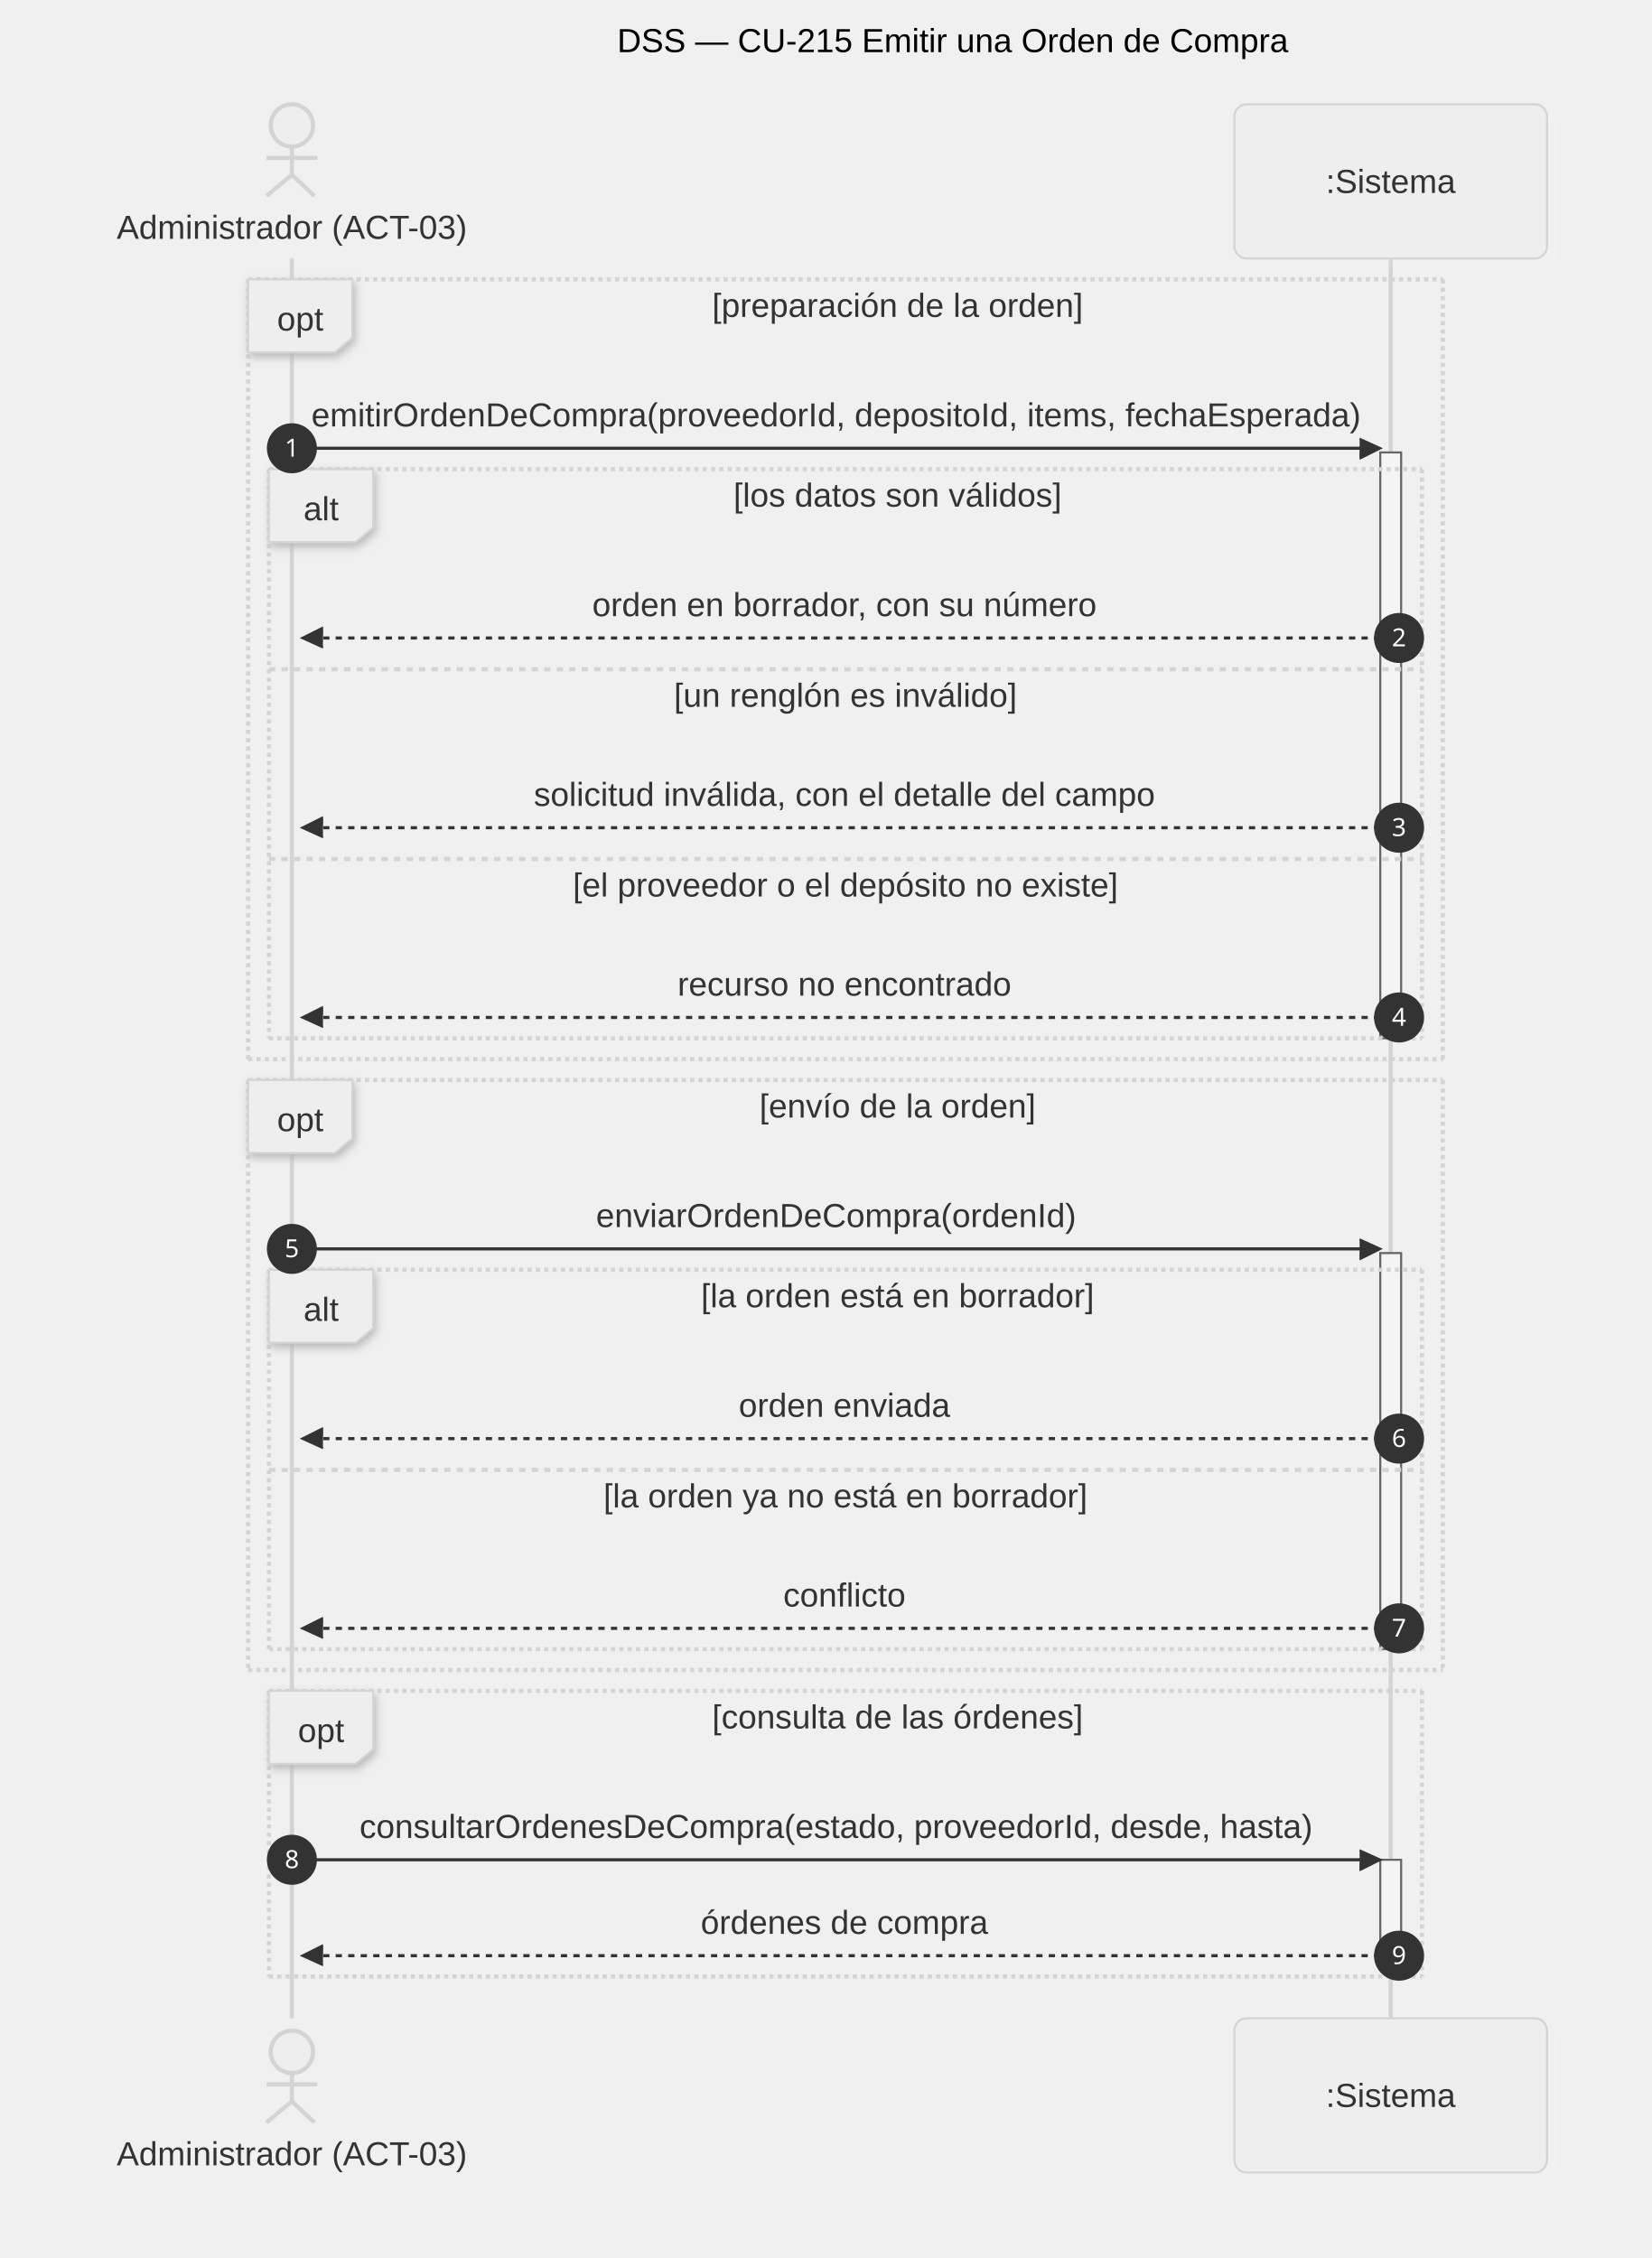
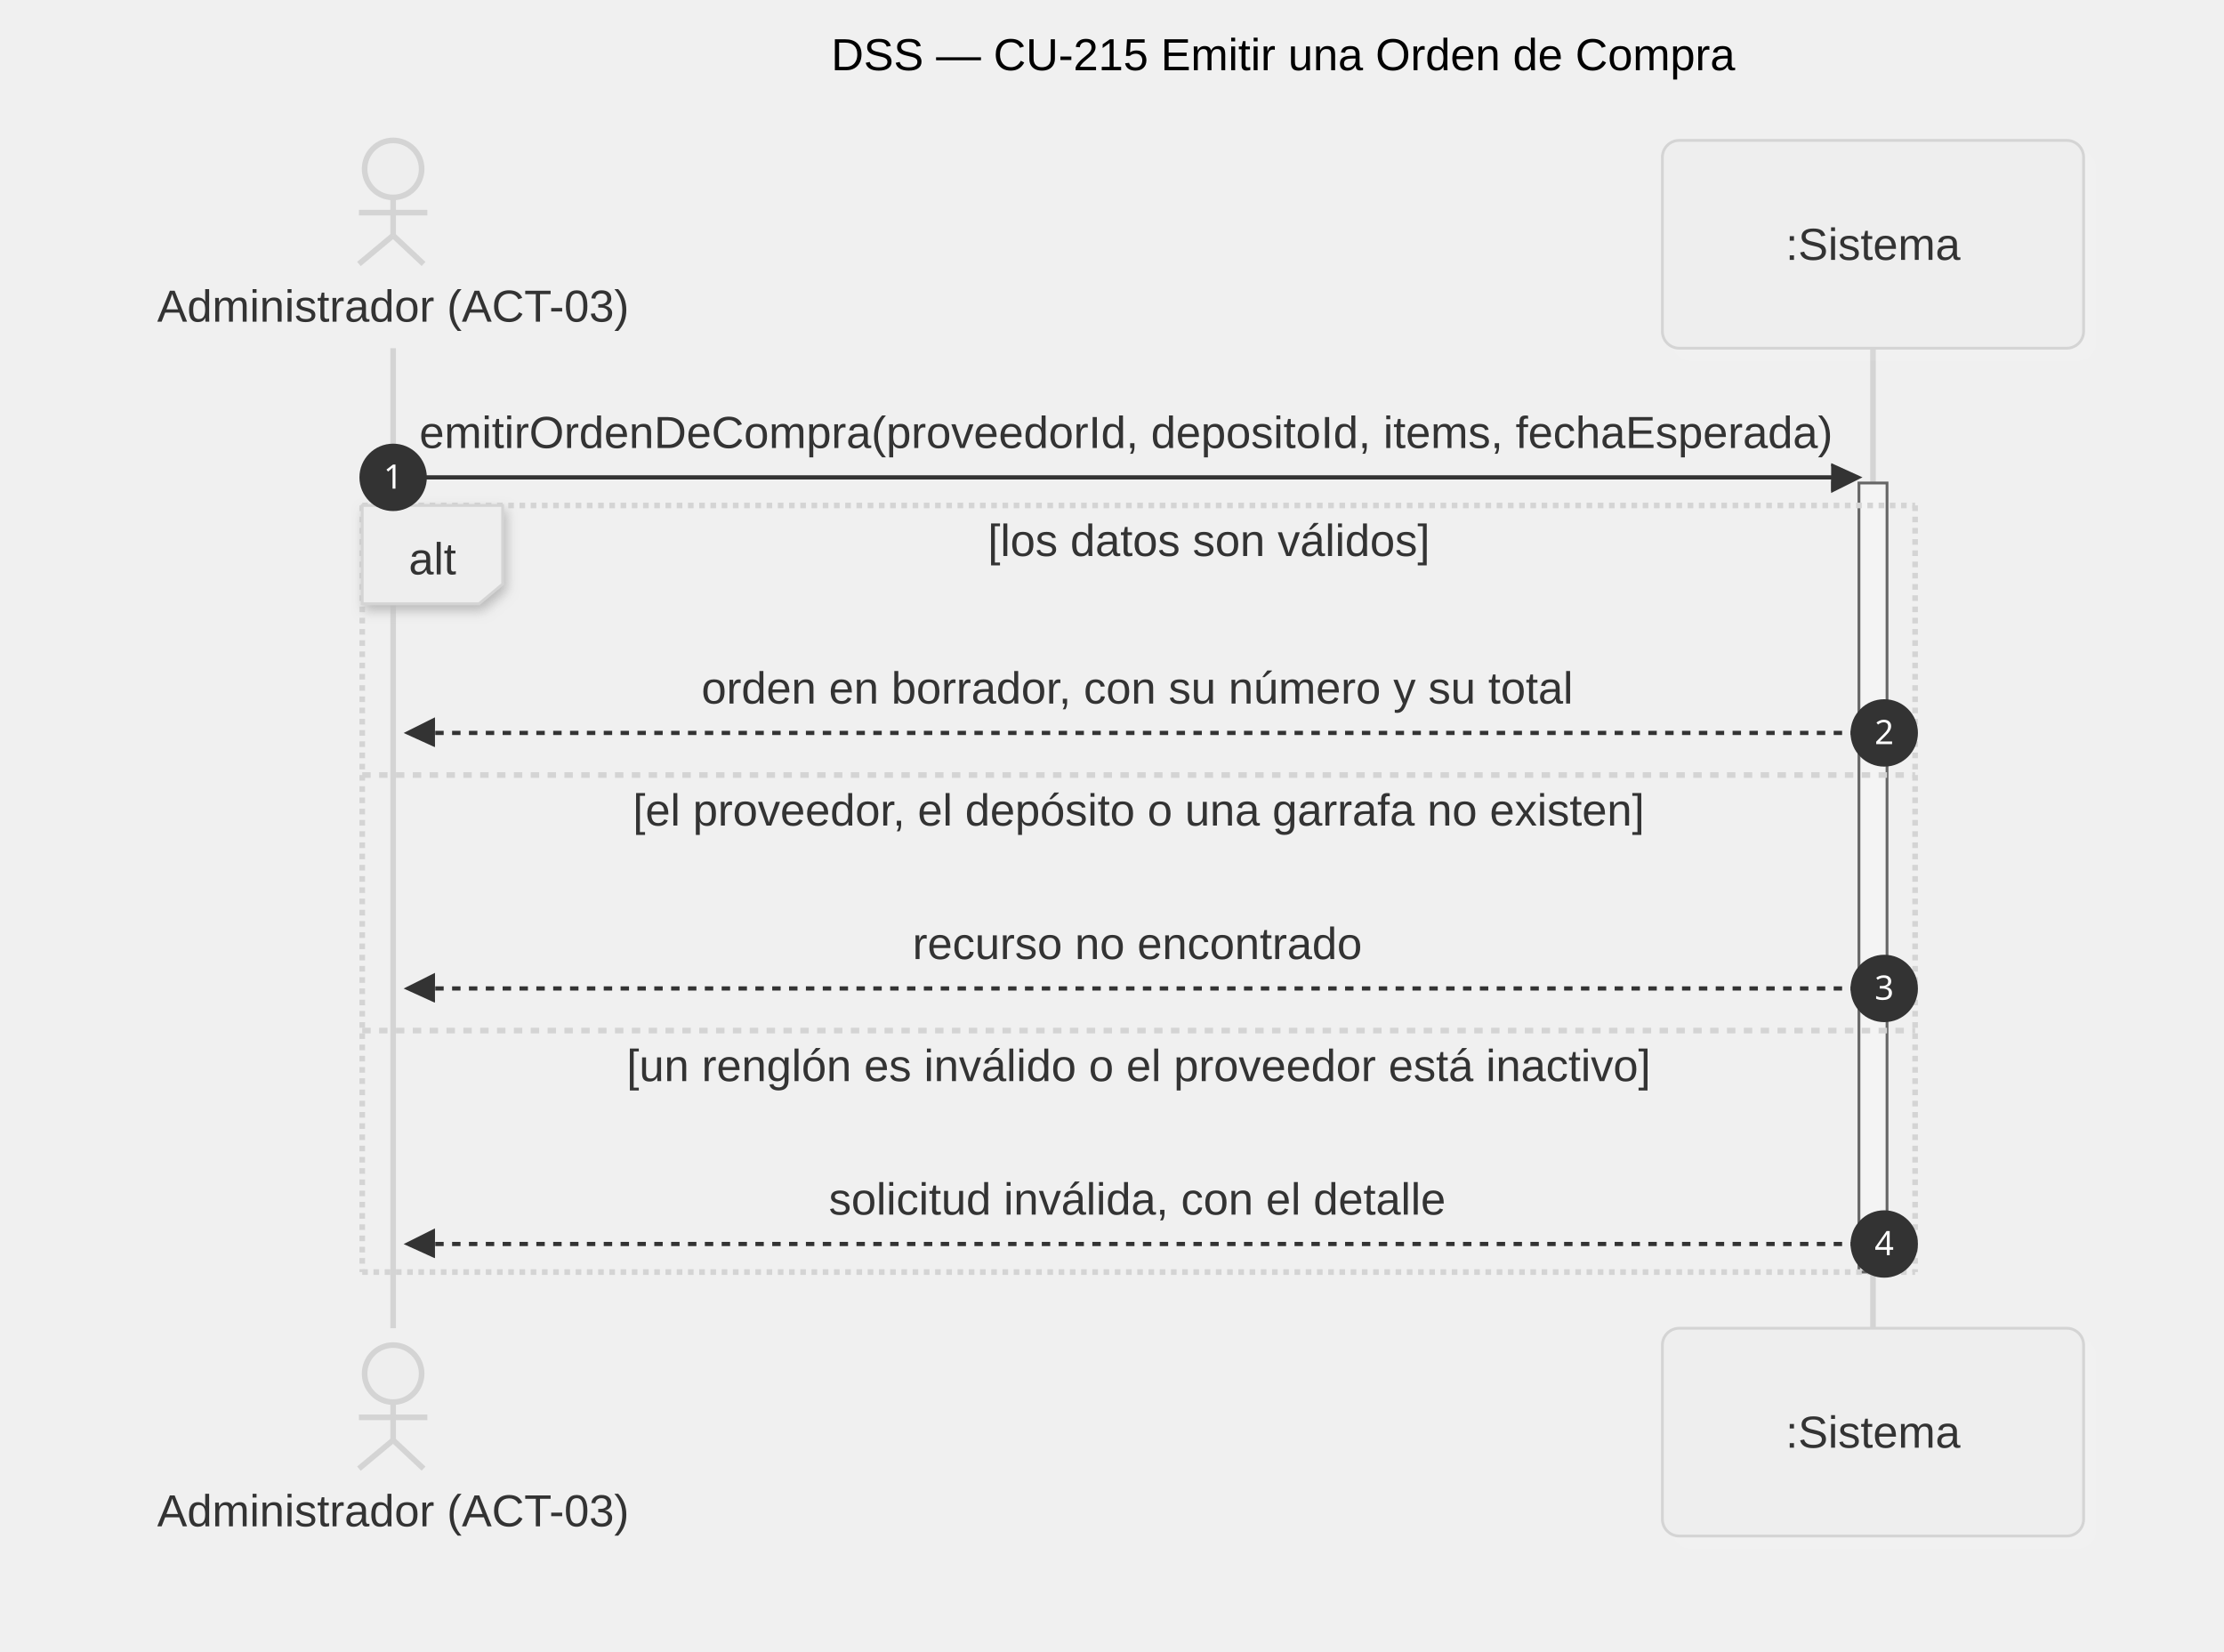
- <svg xmlns="http://www.w3.org/2000/svg" id="my-svg" width="100%" style="max-width: 792px; background-color: white;" viewBox="-50 -50 792 1083" role="graphics-document document" aria-roledescription="sequence">
+ <svg xmlns="http://www.w3.org/2000/svg" id="my-svg" width="100%" style="max-width: 792px; background-color: white;" viewBox="-50 -50 792 588" role="graphics-document document" aria-roledescription="sequence">
  <g>
-     <rect x="542" y="918" fill="#eaeaea" stroke="#666" width="150" height="74" name="SIS" rx="6" ry="6" class="actor actor-bottom" data-look="neo" filter="url(#my-svg-drop-shadow)" />
-     <text x="617" y="955" dominant-baseline="central" alignment-baseline="central" class="actor actor-box" style="text-anchor: middle; font-size: 16px; font-weight: 400;">
+     <rect x="542" y="423" fill="#eaeaea" stroke="#666" width="150" height="74" name="SIS" rx="6" ry="6" class="actor actor-bottom" data-look="neo" filter="url(#my-svg-drop-shadow)" />
+     <text x="617" y="460" dominant-baseline="central" alignment-baseline="central" class="actor actor-box" style="text-anchor: middle; font-size: 16px; font-weight: 400;">
      <tspan x="617" dy="0">:Sistema</tspan>
    </text>
  </g>
  <g />
  <g>
-     <line id="actor1" x1="617" y1="74" x2="617" y2="918" class="actor-line 200" stroke-width="0.5px" stroke="#999" name="SIS" data-et="life-line" data-id="SIS" />
+     <line id="actor1" x1="617" y1="74" x2="617" y2="423" class="actor-line 200" stroke-width="0.5px" stroke="#999" name="SIS" data-et="life-line" data-id="SIS" />
    <g id="root-1" data-look="neo" data-et="participant" data-type="participant" data-id="SIS">
      <rect x="542" y="0" fill="#eaeaea" stroke="#666" width="150" height="74" name="SIS" rx="6" ry="6" class="actor actor-top" data-look="neo" filter="url(#my-svg-drop-shadow)" />
      <text x="617" y="37" dominant-baseline="central" alignment-baseline="central" class="actor actor-box" style="text-anchor: middle; font-size: 16px; font-weight: 400;">
        <tspan x="617" dy="0">:Sistema</tspan>
      </text>
    </g>
  </g>
  <g>
-     <line id="actor0" x1="90" y1="74" x2="90" y2="918" class="actor-line 200" stroke-width="0.5px" stroke="#999" name="ADM" data-et="life-line" data-id="ADM" />
+     <line id="actor0" x1="90" y1="74" x2="90" y2="423" class="actor-line 200" stroke-width="0.5px" stroke="#999" name="ADM" data-et="life-line" data-id="ADM" />
  </g>
  <style>#my-svg{font-family:"trebuchet ms",verdana,arial,sans-serif;font-size:16px;fill:#000000;}@keyframes edge-animation-frame{from{stroke-dashoffset:0;}}@keyframes dash{to{stroke-dashoffset:0;}}#my-svg .edge-animation-slow{stroke-dasharray:9,5!important;stroke-dashoffset:900;animation:dash 50s linear infinite;stroke-linecap:round;}#my-svg .edge-animation-fast{stroke-dasharray:9,5!important;stroke-dashoffset:900;animation:dash 20s linear infinite;stroke-linecap:round;}#my-svg .error-icon{fill:#552222;}#my-svg .error-text{fill:#552222;stroke:#552222;}#my-svg .edge-thickness-normal{stroke-width:1px;}#my-svg .edge-thickness-thick{stroke-width:3.5px;}#my-svg .edge-pattern-solid{stroke-dasharray:0;}#my-svg .edge-thickness-invisible{stroke-width:0;fill:none;}#my-svg .edge-pattern-dashed{stroke-dasharray:3;}#my-svg .edge-pattern-dotted{stroke-dasharray:2;}#my-svg .marker{fill:#666;stroke:#666;}#my-svg .marker.cross{stroke:#666;}#my-svg svg{font-family:"trebuchet ms",verdana,arial,sans-serif;font-size:16px;}#my-svg p{margin:0;}#my-svg .actor{stroke:hsl(0, 0%, 83%);fill:#eee;stroke-width:1;}#my-svg rect.actor.outer-path[data-look="neo"]{filter:drop-shadow( 1px 2px 2px rgba(185,185,185,1));}#my-svg rect.note[data-look="neo"]{stroke:#999;fill:#666;filter:drop-shadow( 1px 2px 2px rgba(185,185,185,1));}#my-svg text.actor&gt;tspan{fill:#333;stroke:none;}#my-svg .actor-line{stroke:hsl(0, 0%, 83%);}#my-svg .innerArc{stroke-width:1.5;stroke-dasharray:none;}#my-svg .messageLine0{stroke-width:1.5;stroke-dasharray:none;stroke:#333;}#my-svg .messageLine1{stroke-width:1.5;stroke-dasharray:2,2;stroke:#333;}#my-svg [id$="-arrowhead"] path{fill:#333;stroke:#333;}#my-svg .sequenceNumber{fill:white;}#my-svg [id$="-sequencenumber"]{fill:#333;}#my-svg [id$="-crosshead"] path{fill:#333;stroke:#333;}#my-svg .messageText{fill:#333;stroke:none;}#my-svg .labelBox{stroke:hsl(0, 0%, 83%);fill:#eee;filter:drop-shadow( 1px 2px 2px rgba(185,185,185,1));}#my-svg .labelText,#my-svg .labelText&gt;tspan{fill:#333;stroke:none;}#my-svg .loopText,#my-svg .loopText&gt;tspan{fill:#333;stroke:none;}#my-svg .sectionTitle,#my-svg .sectionTitle&gt;tspan{fill:#333;stroke:none;}#my-svg .loopLine{stroke-width:2px;stroke-dasharray:2,2;stroke:hsl(0, 0%, 83%);fill:hsl(0, 0%, 83%);}#my-svg .note{stroke:#999;fill:#666;}#my-svg .noteText,#my-svg .noteText&gt;tspan{fill:#fff;stroke:none;}#my-svg .activation0{fill:#f4f4f4;stroke:#666;}#my-svg .activation1{fill:#f4f4f4;stroke:#666;}#my-svg .activation2{fill:#f4f4f4;stroke:#666;}#my-svg .actorPopupMenu{position:absolute;}#my-svg .actorPopupMenuPanel{position:absolute;fill:#eee;box-shadow:0px 8px 16px 0px rgba(0,0,0,0.2);filter:drop-shadow(3px 5px 2px rgb(0 0 0 / 0.4));}#my-svg .actor-man circle,#my-svg line{fill:#eee;stroke-width:2px;}#my-svg g rect.rect{filter:drop-shadow( 1px 2px 2px rgba(185,185,185,1));stroke:#999;}#my-svg .node .neo-node{stroke:#999;}#my-svg [data-look="neo"].node rect,#my-svg [data-look="neo"].cluster rect,#my-svg [data-look="neo"].node polygon{stroke:url(#my-svg-gradient);filter:drop-shadow( 1px 2px 2px rgba(185,185,185,1));}#my-svg [data-look="neo"].swimlane.cluster rect{filter:none;}#my-svg [data-look="neo"].node path{stroke:url(#my-svg-gradient);stroke-width:1px;}#my-svg [data-look="neo"].node .outer-path{filter:drop-shadow( 1px 2px 2px rgba(185,185,185,1));}#my-svg [data-look="neo"].node .neo-line path{stroke:#999;filter:none;}#my-svg [data-look="neo"].node circle{stroke:url(#my-svg-gradient);filter:drop-shadow( 1px 2px 2px rgba(185,185,185,1));}#my-svg [data-look="neo"].node circle .state-start{fill:#000000;}#my-svg [data-look="neo"].icon-shape .icon{fill:url(#my-svg-gradient);filter:drop-shadow( 1px 2px 2px rgba(185,185,185,1));}#my-svg [data-look="neo"].icon-shape .icon-neo path{stroke:url(#my-svg-gradient);filter:drop-shadow( 1px 2px 2px rgba(185,185,185,1));}#my-svg :root{--mermaid-font-family:"trebuchet ms",verdana,arial,sans-serif;}</style>
  <g />
  <defs>
    <symbol id="my-svg-computer" width="24" height="24">
      <path transform="scale(.5)" d="M2 2v13h20v-13h-20zm18 11h-16v-9h16v9zm-10.228 6l.466-1h3.524l.467 1h-4.457zm14.228 3h-24l2-6h2.104l-1.33 4h18.45l-1.297-4h2.073l2 6zm-5-10h-14v-7h14v7z" />
    </symbol>
  </defs>
  <defs>
    <symbol id="my-svg-database" fill-rule="evenodd" clip-rule="evenodd">
      <path transform="scale(.5)" d="M12.258.001l.256.004.255.005.253.008.251.01.249.012.247.015.246.016.242.019.241.02.239.023.236.024.233.027.231.028.229.031.225.032.223.034.22.036.217.038.214.04.211.041.208.043.205.045.201.046.198.048.194.05.191.051.187.053.183.054.18.056.175.057.172.059.168.06.163.061.16.063.155.064.15.066.074.033.073.033.071.034.07.034.069.035.068.035.067.035.066.035.064.036.064.036.062.036.06.036.06.037.058.037.058.037.055.038.055.038.053.038.052.038.051.039.05.039.048.039.047.039.045.04.044.04.043.04.041.04.04.041.039.041.037.041.036.041.034.041.033.042.032.042.03.042.029.042.027.042.026.043.024.043.023.043.021.043.02.043.018.044.017.043.015.044.013.044.012.044.011.045.009.044.007.045.006.045.004.045.002.045.001.045v17l-.001.045-.002.045-.004.045-.006.045-.007.045-.009.044-.011.045-.012.044-.013.044-.015.044-.017.043-.018.044-.02.043-.021.043-.023.043-.024.043-.026.043-.027.042-.029.042-.03.042-.032.042-.033.042-.034.041-.036.041-.037.041-.039.041-.04.041-.041.04-.043.04-.044.04-.045.04-.047.039-.048.039-.05.039-.051.039-.052.038-.053.038-.055.038-.055.038-.058.037-.058.037-.06.037-.06.036-.062.036-.064.036-.064.036-.066.035-.067.035-.068.035-.069.035-.07.034-.071.034-.073.033-.074.033-.15.066-.155.064-.16.063-.163.061-.168.06-.172.059-.175.057-.18.056-.183.054-.187.053-.191.051-.194.05-.198.048-.201.046-.205.045-.208.043-.211.041-.214.04-.217.038-.22.036-.223.034-.225.032-.229.031-.231.028-.233.027-.236.024-.239.023-.241.02-.242.019-.246.016-.247.015-.249.012-.251.01-.253.008-.255.005-.256.004-.258.001-.258-.001-.256-.004-.255-.005-.253-.008-.251-.01-.249-.012-.247-.015-.245-.016-.243-.019-.241-.02-.238-.023-.236-.024-.234-.027-.231-.028-.228-.031-.226-.032-.223-.034-.22-.036-.217-.038-.214-.04-.211-.041-.208-.043-.204-.045-.201-.046-.198-.048-.195-.05-.19-.051-.187-.053-.184-.054-.179-.056-.176-.057-.172-.059-.167-.06-.164-.061-.159-.063-.155-.064-.151-.066-.074-.033-.072-.033-.072-.034-.07-.034-.069-.035-.068-.035-.067-.035-.066-.035-.064-.036-.063-.036-.062-.036-.061-.036-.06-.037-.058-.037-.057-.037-.056-.038-.055-.038-.053-.038-.052-.038-.051-.039-.049-.039-.049-.039-.046-.039-.046-.04-.044-.04-.043-.04-.041-.04-.04-.041-.039-.041-.037-.041-.036-.041-.034-.041-.033-.042-.032-.042-.03-.042-.029-.042-.027-.042-.026-.043-.024-.043-.023-.043-.021-.043-.02-.043-.018-.044-.017-.043-.015-.044-.013-.044-.012-.044-.011-.045-.009-.044-.007-.045-.006-.045-.004-.045-.002-.045-.001-.045v-17l.001-.045.002-.045.004-.045.006-.045.007-.045.009-.044.011-.045.012-.044.013-.044.015-.044.017-.043.018-.044.02-.043.021-.043.023-.043.024-.043.026-.043.027-.042.029-.042.03-.042.032-.042.033-.042.034-.041.036-.041.037-.041.039-.041.04-.041.041-.04.043-.04.044-.04.046-.04.046-.039.049-.039.049-.039.051-.039.052-.038.053-.038.055-.038.056-.038.057-.037.058-.037.06-.037.061-.036.062-.036.063-.036.064-.036.066-.035.067-.035.068-.035.069-.035.07-.034.072-.034.072-.033.074-.033.151-.066.155-.064.159-.063.164-.061.167-.06.172-.059.176-.057.179-.056.184-.054.187-.053.19-.051.195-.05.198-.048.201-.046.204-.045.208-.043.211-.041.214-.04.217-.038.22-.036.223-.034.226-.032.228-.031.231-.028.234-.027.236-.024.238-.023.241-.02.243-.019.245-.016.247-.015.249-.012.251-.01.253-.008.255-.005.256-.004.258-.001.258.001zm-9.258 20.499v.01l.001.021.003.021.004.022.005.021.006.022.007.022.009.023.01.022.011.023.012.023.013.023.015.023.016.024.017.023.018.024.019.024.021.024.022.025.023.024.024.025.052.049.056.05.061.051.066.051.07.051.075.051.079.052.084.052.088.052.092.052.097.052.102.051.105.052.11.052.114.051.119.051.123.051.127.05.131.05.135.05.139.048.144.049.147.047.152.047.155.047.16.045.163.045.167.043.171.043.176.041.178.041.183.039.187.039.19.037.194.035.197.035.202.033.204.031.209.03.212.029.216.027.219.025.222.024.226.021.23.02.233.018.236.016.24.015.243.012.246.01.249.008.253.005.256.004.259.001.26-.001.257-.004.254-.005.25-.008.247-.011.244-.012.241-.014.237-.016.233-.018.231-.021.226-.021.224-.024.22-.026.216-.027.212-.028.21-.031.205-.031.202-.034.198-.034.194-.036.191-.037.187-.039.183-.04.179-.04.175-.042.172-.043.168-.044.163-.045.16-.046.155-.046.152-.047.148-.048.143-.049.139-.049.136-.05.131-.05.126-.05.123-.051.118-.052.114-.051.11-.052.106-.052.101-.052.096-.052.092-.052.088-.053.083-.051.079-.052.074-.052.07-.051.065-.051.06-.051.056-.05.051-.05.023-.024.023-.025.021-.024.02-.024.019-.024.018-.024.017-.024.015-.023.014-.024.013-.023.012-.023.01-.023.01-.022.008-.022.006-.022.006-.022.004-.022.004-.021.001-.021.001-.021v-4.127l-.077.055-.08.053-.083.054-.085.053-.087.052-.09.052-.093.051-.095.05-.097.05-.1.049-.102.049-.105.048-.106.047-.109.047-.111.046-.114.045-.115.045-.118.044-.12.043-.122.042-.124.042-.126.041-.128.04-.13.04-.132.038-.134.038-.135.037-.138.037-.139.035-.142.035-.143.034-.144.033-.147.032-.148.031-.15.03-.151.03-.153.029-.154.027-.156.027-.158.026-.159.025-.161.024-.162.023-.163.022-.165.021-.166.02-.167.019-.169.018-.169.017-.171.016-.173.015-.173.014-.175.013-.175.012-.177.011-.178.01-.179.008-.179.008-.181.006-.182.005-.182.004-.184.003-.184.002h-.37l-.184-.002-.184-.003-.182-.004-.182-.005-.181-.006-.179-.008-.179-.008-.178-.01-.176-.011-.176-.012-.175-.013-.173-.014-.172-.015-.171-.016-.17-.017-.169-.018-.167-.019-.166-.02-.165-.021-.163-.022-.162-.023-.161-.024-.159-.025-.157-.026-.156-.027-.155-.027-.153-.029-.151-.03-.15-.03-.148-.031-.146-.032-.145-.033-.143-.034-.141-.035-.14-.035-.137-.037-.136-.037-.134-.038-.132-.038-.13-.04-.128-.04-.126-.041-.124-.042-.122-.042-.12-.044-.117-.043-.116-.045-.113-.045-.112-.046-.109-.047-.106-.047-.105-.048-.102-.049-.1-.049-.097-.05-.095-.05-.093-.052-.09-.051-.087-.052-.085-.053-.083-.054-.08-.054-.077-.054v4.127zm0-5.654v.011l.001.021.003.021.004.021.005.022.006.022.007.022.009.022.01.022.011.023.012.023.013.023.015.024.016.023.017.024.018.024.019.024.021.024.022.024.023.025.024.024.052.05.056.05.061.05.066.051.07.051.075.052.079.051.084.052.088.052.092.052.097.052.102.052.105.052.11.051.114.051.119.052.123.05.127.051.131.05.135.049.139.049.144.048.147.048.152.047.155.046.16.045.163.045.167.044.171.042.176.042.178.04.183.04.187.038.19.037.194.036.197.034.202.033.204.032.209.03.212.028.216.027.219.025.222.024.226.022.23.02.233.018.236.016.24.014.243.012.246.01.249.008.253.006.256.003.259.001.26-.001.257-.003.254-.006.25-.008.247-.01.244-.012.241-.015.237-.016.233-.018.231-.02.226-.022.224-.024.22-.025.216-.027.212-.029.21-.03.205-.032.202-.033.198-.035.194-.036.191-.037.187-.039.183-.039.179-.041.175-.042.172-.043.168-.044.163-.045.16-.045.155-.047.152-.047.148-.048.143-.048.139-.05.136-.049.131-.05.126-.051.123-.051.118-.051.114-.052.11-.052.106-.052.101-.052.096-.052.092-.052.088-.052.083-.052.079-.052.074-.051.07-.052.065-.051.06-.05.056-.051.051-.049.023-.025.023-.024.021-.025.02-.024.019-.024.018-.024.017-.024.015-.023.014-.023.013-.024.012-.022.01-.023.01-.023.008-.022.006-.022.006-.022.004-.021.004-.022.001-.021.001-.021v-4.139l-.077.054-.08.054-.083.054-.085.052-.087.053-.09.051-.093.051-.095.051-.097.05-.1.049-.102.049-.105.048-.106.047-.109.047-.111.046-.114.045-.115.044-.118.044-.12.044-.122.042-.124.042-.126.041-.128.04-.13.039-.132.039-.134.038-.135.037-.138.036-.139.036-.142.035-.143.033-.144.033-.147.033-.148.031-.15.03-.151.03-.153.028-.154.028-.156.027-.158.026-.159.025-.161.024-.162.023-.163.022-.165.021-.166.02-.167.019-.169.018-.169.017-.171.016-.173.015-.173.014-.175.013-.175.012-.177.011-.178.009-.179.009-.179.007-.181.007-.182.005-.182.004-.184.003-.184.002h-.37l-.184-.002-.184-.003-.182-.004-.182-.005-.181-.007-.179-.007-.179-.009-.178-.009-.176-.011-.176-.012-.175-.013-.173-.014-.172-.015-.171-.016-.17-.017-.169-.018-.167-.019-.166-.02-.165-.021-.163-.022-.162-.023-.161-.024-.159-.025-.157-.026-.156-.027-.155-.028-.153-.028-.151-.03-.15-.03-.148-.031-.146-.033-.145-.033-.143-.033-.141-.035-.14-.036-.137-.036-.136-.037-.134-.038-.132-.039-.13-.039-.128-.04-.126-.041-.124-.042-.122-.043-.12-.043-.117-.044-.116-.044-.113-.046-.112-.046-.109-.046-.106-.047-.105-.048-.102-.049-.1-.049-.097-.05-.095-.051-.093-.051-.09-.051-.087-.053-.085-.052-.083-.054-.08-.054-.077-.054v4.139zm0-5.666v.011l.001.02.003.022.004.021.005.022.006.021.007.022.009.023.01.022.011.023.012.023.013.023.015.023.016.024.017.024.018.023.019.024.021.025.022.024.023.024.024.025.052.05.056.05.061.05.066.051.07.051.075.052.079.051.084.052.088.052.092.052.097.052.102.052.105.051.11.052.114.051.119.051.123.051.127.05.131.05.135.05.139.049.144.048.147.048.152.047.155.046.16.045.163.045.167.043.171.043.176.042.178.04.183.04.187.038.19.037.194.036.197.034.202.033.204.032.209.03.212.028.216.027.219.025.222.024.226.021.23.02.233.018.236.017.24.014.243.012.246.01.249.008.253.006.256.003.259.001.26-.001.257-.003.254-.006.25-.008.247-.01.244-.013.241-.014.237-.016.233-.018.231-.02.226-.022.224-.024.22-.025.216-.027.212-.029.21-.03.205-.032.202-.033.198-.035.194-.036.191-.037.187-.039.183-.039.179-.041.175-.042.172-.043.168-.044.163-.045.16-.045.155-.047.152-.047.148-.048.143-.049.139-.049.136-.049.131-.051.126-.05.123-.051.118-.052.114-.051.11-.052.106-.052.101-.052.096-.052.092-.052.088-.052.083-.052.079-.052.074-.052.07-.051.065-.051.06-.051.056-.05.051-.049.023-.025.023-.025.021-.024.02-.024.019-.024.018-.024.017-.024.015-.023.014-.024.013-.023.012-.023.01-.022.01-.023.008-.022.006-.022.006-.022.004-.022.004-.021.001-.021.001-.021v-4.153l-.077.054-.08.054-.083.053-.085.053-.087.053-.09.051-.093.051-.095.051-.097.05-.1.049-.102.048-.105.048-.106.048-.109.046-.111.046-.114.046-.115.044-.118.044-.12.043-.122.043-.124.042-.126.041-.128.04-.13.039-.132.039-.134.038-.135.037-.138.036-.139.036-.142.034-.143.034-.144.033-.147.032-.148.032-.15.03-.151.03-.153.028-.154.028-.156.027-.158.026-.159.024-.161.024-.162.023-.163.023-.165.021-.166.02-.167.019-.169.018-.169.017-.171.016-.173.015-.173.014-.175.013-.175.012-.177.01-.178.01-.179.009-.179.007-.181.006-.182.006-.182.004-.184.003-.184.001-.185.001-.185-.001-.184-.001-.184-.003-.182-.004-.182-.006-.181-.006-.179-.007-.179-.009-.178-.01-.176-.01-.176-.012-.175-.013-.173-.014-.172-.015-.171-.016-.17-.017-.169-.018-.167-.019-.166-.02-.165-.021-.163-.023-.162-.023-.161-.024-.159-.024-.157-.026-.156-.027-.155-.028-.153-.028-.151-.03-.15-.03-.148-.032-.146-.032-.145-.033-.143-.034-.141-.034-.14-.036-.137-.036-.136-.037-.134-.038-.132-.039-.13-.039-.128-.041-.126-.041-.124-.041-.122-.043-.12-.043-.117-.044-.116-.044-.113-.046-.112-.046-.109-.046-.106-.048-.105-.048-.102-.048-.1-.05-.097-.049-.095-.051-.093-.051-.09-.052-.087-.052-.085-.053-.083-.053-.08-.054-.077-.054v4.153zm8.74-8.179l-.257.004-.254.005-.25.008-.247.011-.244.012-.241.014-.237.016-.233.018-.231.021-.226.022-.224.023-.22.026-.216.027-.212.028-.21.031-.205.032-.202.033-.198.034-.194.036-.191.038-.187.038-.183.04-.179.041-.175.042-.172.043-.168.043-.163.045-.16.046-.155.046-.152.048-.148.048-.143.048-.139.049-.136.05-.131.05-.126.051-.123.051-.118.051-.114.052-.11.052-.106.052-.101.052-.096.052-.092.052-.088.052-.083.052-.079.052-.074.051-.07.052-.065.051-.06.05-.056.05-.051.05-.023.025-.023.024-.021.024-.02.025-.019.024-.018.024-.017.023-.015.024-.014.023-.013.023-.012.023-.01.023-.01.022-.008.022-.006.023-.006.021-.004.022-.004.021-.001.021-.001.021.001.021.001.021.004.021.004.022.006.021.006.023.008.022.01.022.01.023.012.023.013.023.014.023.015.024.017.023.018.024.019.024.02.025.021.024.023.024.023.025.051.05.056.05.06.05.065.051.07.052.074.051.079.052.083.052.088.052.092.052.096.052.101.052.106.052.11.052.114.052.118.051.123.051.126.051.131.05.136.05.139.049.143.048.148.048.152.048.155.046.16.046.163.045.168.043.172.043.175.042.179.041.183.04.187.038.191.038.194.036.198.034.202.033.205.032.21.031.212.028.216.027.22.026.224.023.226.022.231.021.233.018.237.016.241.014.244.012.247.011.25.008.254.005.257.004.26.001.26-.001.257-.004.254-.005.25-.008.247-.011.244-.012.241-.014.237-.016.233-.018.231-.021.226-.022.224-.023.22-.026.216-.027.212-.028.21-.031.205-.032.202-.033.198-.034.194-.036.191-.038.187-.038.183-.04.179-.041.175-.042.172-.043.168-.043.163-.045.16-.046.155-.046.152-.048.148-.048.143-.048.139-.049.136-.05.131-.05.126-.051.123-.051.118-.051.114-.052.11-.052.106-.052.101-.052.096-.052.092-.052.088-.052.083-.052.079-.052.074-.051.07-.052.065-.051.06-.05.056-.05.051-.05.023-.025.023-.024.021-.024.02-.025.019-.024.018-.024.017-.023.015-.024.014-.023.013-.023.012-.023.01-.023.01-.022.008-.022.006-.023.006-.021.004-.022.004-.021.001-.021.001-.021-.001-.021-.001-.021-.004-.021-.004-.022-.006-.021-.006-.023-.008-.022-.01-.022-.01-.023-.012-.023-.013-.023-.014-.023-.015-.024-.017-.023-.018-.024-.019-.024-.02-.025-.021-.024-.023-.024-.023-.025-.051-.05-.056-.05-.06-.05-.065-.051-.07-.052-.074-.051-.079-.052-.083-.052-.088-.052-.092-.052-.096-.052-.101-.052-.106-.052-.11-.052-.114-.052-.118-.051-.123-.051-.126-.051-.131-.05-.136-.05-.139-.049-.143-.048-.148-.048-.152-.048-.155-.046-.16-.046-.163-.045-.168-.043-.172-.043-.175-.042-.179-.041-.183-.04-.187-.038-.191-.038-.194-.036-.198-.034-.202-.033-.205-.032-.21-.031-.212-.028-.216-.027-.22-.026-.224-.023-.226-.022-.231-.021-.233-.018-.237-.016-.241-.014-.244-.012-.247-.011-.25-.008-.254-.005-.257-.004-.26-.001-.26.001z" />
    </symbol>
  </defs>
  <defs>
    <symbol id="my-svg-clock" width="24" height="24">
      <path transform="scale(.5)" d="M12 2c5.514 0 10 4.486 10 10s-4.486 10-10 10-10-4.486-10-10 4.486-10 10-10zm0-2c-6.627 0-12 5.373-12 12s5.373 12 12 12 12-5.373 12-12-5.373-12-12-12zm5.848 12.459c.202.038.202.333.001.372-1.907.361-6.045 1.111-6.547 1.111-.719 0-1.301-.582-1.301-1.301 0-.512.77-5.447 1.125-7.445.034-.192.312-.181.343.014l.985 6.238 5.394 1.011z" />
    </symbol>
  </defs>
  <defs>
    <marker id="my-svg-arrowhead" refX="7.9" refY="5" markerUnits="userSpaceOnUse" markerWidth="12" markerHeight="12" orient="auto-start-reverse">
      <path d="M -1 0 L 10 5 L 0 10 z" />
    </marker>
  </defs>
  <defs>
    <marker id="my-svg-crosshead" markerWidth="15" markerHeight="8" orient="auto" refX="4" refY="4.5">
      <path fill="none" stroke="#000000" stroke-width="1pt" d="M 1,2 L 6,7 M 6,2 L 1,7" style="stroke-dasharray: 0, 0;" />
    </marker>
  </defs>
  <defs>
    <marker id="my-svg-filled-head" refX="15.5" refY="7" markerWidth="20" markerHeight="28" orient="auto">
      <path d="M 18,7 L9,13 L14,7 L9,1 Z" />
    </marker>
  </defs>
  <defs>
    <marker id="my-svg-sequencenumber" refX="15" refY="15" markerWidth="60" markerHeight="40" orient="auto">
      <circle cx="15" cy="15" r="6" />
    </marker>
  </defs>
  <defs>
    <marker id="my-svg-solidTopArrowHead" refX="7.9" refY="7.25" markerUnits="userSpaceOnUse" markerWidth="12" markerHeight="12" orient="auto-start-reverse">
      <path d="M 0 0 L 10 8 L 0 8 z" />
    </marker>
  </defs>
  <defs>
    <marker id="my-svg-solidBottomArrowHead" refX="7.9" refY="0.75" markerUnits="userSpaceOnUse" markerWidth="12" markerHeight="12" orient="auto-start-reverse">
      <path d="M 0 0 L 10 0 L 0 8 z" />
    </marker>
  </defs>
  <defs>
    <marker id="my-svg-stickTopArrowHead" refX="7.5" refY="7" markerUnits="userSpaceOnUse" markerWidth="12" markerHeight="12" orient="auto-start-reverse">
      <path d="M 0 0 L 7 7" stroke="black" stroke-width="1.5" fill="none" />
    </marker>
  </defs>
  <defs>
    <marker id="my-svg-stickBottomArrowHead" refX="7.5" refY="0" markerUnits="userSpaceOnUse" markerWidth="12" markerHeight="12" orient="auto-start-reverse">
      <path d="M 0 7 L 7 0" stroke="black" stroke-width="1.5" fill="none" />
    </marker>
  </defs>
  <defs>
    <filter id="my-svg-drop-shadow" height="130%" width="130%">
      <feDropShadow dx="4" dy="4" stdDeviation="0" flood-opacity="0.06" flood-color="#FFFFFF" />
    </filter>
  </defs>
  <g>
-     <rect x="612" y="167" fill="#EDF2AE" stroke="#666" width="10" height="281" class="activation0" data-look="neo" />
+     <rect x="612" y="122" fill="#EDF2AE" stroke="#666" width="10" height="281" class="activation0" data-look="neo" />
  </g>
-   <g data-et="control-structure" data-id="i10">
-     <line x1="79" y1="175" x2="632" y2="175" class="loopLine" />
-     <line x1="632" y1="175" x2="632" y2="448" class="loopLine" />
-     <line x1="79" y1="448" x2="632" y2="448" class="loopLine" />
-     <line x1="79" y1="175" x2="79" y2="448" class="loopLine" />
-     <line x1="79" y1="271" x2="632" y2="271" class="loopLine" style="stroke-dasharray: 3, 3;" />
-     <line x1="79" y1="362" x2="632" y2="362" class="loopLine" style="stroke-dasharray: 3, 3;" />
-     <polygon points="79,175 129,175 129,203 120.6,210 79,210" class="labelBox" />
-     <text x="104" y="195" text-anchor="middle" dominant-baseline="middle" alignment-baseline="middle" class="labelText" style="font-size: 16px; font-weight: 400;">alt</text>
-     <text x="380.5" y="193" text-anchor="middle" class="loopText" style="font-size: 16px; font-weight: 400;">
+   <g data-et="control-structure" data-id="i9">
+     <line x1="79" y1="130" x2="632" y2="130" class="loopLine" />
+     <line x1="632" y1="130" x2="632" y2="403" class="loopLine" />
+     <line x1="79" y1="403" x2="632" y2="403" class="loopLine" />
+     <line x1="79" y1="130" x2="79" y2="403" class="loopLine" />
+     <line x1="79" y1="226" x2="632" y2="226" class="loopLine" style="stroke-dasharray: 3, 3;" />
+     <line x1="79" y1="317" x2="632" y2="317" class="loopLine" style="stroke-dasharray: 3, 3;" />
+     <polygon points="79,130 129,130 129,158 120.6,165 79,165" class="labelBox" />
+     <text x="104" y="150" text-anchor="middle" dominant-baseline="middle" alignment-baseline="middle" class="labelText" style="font-size: 16px; font-weight: 400;">alt</text>
+     <text x="380.5" y="148" text-anchor="middle" class="loopText" style="font-size: 16px; font-weight: 400;">
      <tspan x="380.5">[los datos son válidos]</tspan>
    </text>
-     <text x="355.5" y="289" text-anchor="middle" class="sectionTitle" style="font-size: 16px; font-weight: 400;">[un renglón es inválido]</text>
-     <text x="355.5" y="380" text-anchor="middle" class="sectionTitle" style="font-size: 16px; font-weight: 400;">[el proveedor o el depósito no existe]</text>
-   </g>
-   <g data-et="control-structure" data-id="i12">
-     <line x1="69" y1="84" x2="642" y2="84" class="loopLine" />
-     <line x1="642" y1="84" x2="642" y2="458" class="loopLine" />
-     <line x1="69" y1="458" x2="642" y2="458" class="loopLine" />
-     <line x1="69" y1="84" x2="69" y2="458" class="loopLine" />
-     <polygon points="69,84 119,84 119,112 110.6,119 69,119" class="labelBox" />
-     <text x="94" y="104" text-anchor="middle" dominant-baseline="middle" alignment-baseline="middle" class="labelText" style="font-size: 16px; font-weight: 400;">opt</text>
-     <text x="380.5" y="102" text-anchor="middle" class="loopText" style="font-size: 16px; font-weight: 400;">
-       <tspan x="380.5">[preparación de la orden]</tspan>
-     </text>
-   </g>
-   <g>
-     <rect x="612" y="551" fill="#EDF2AE" stroke="#666" width="10" height="190" class="activation0" data-look="neo" />
-   </g>
-   <g data-et="control-structure" data-id="i20">
-     <line x1="79" y1="559" x2="632" y2="559" class="loopLine" />
-     <line x1="632" y1="559" x2="632" y2="741" class="loopLine" />
-     <line x1="79" y1="741" x2="632" y2="741" class="loopLine" />
-     <line x1="79" y1="559" x2="79" y2="741" class="loopLine" />
-     <line x1="79" y1="655" x2="632" y2="655" class="loopLine" style="stroke-dasharray: 3, 3;" />
-     <polygon points="79,559 129,559 129,587 120.6,594 79,594" class="labelBox" />
-     <text x="104" y="579" text-anchor="middle" dominant-baseline="middle" alignment-baseline="middle" class="labelText" style="font-size: 16px; font-weight: 400;">alt</text>
-     <text x="380.5" y="577" text-anchor="middle" class="loopText" style="font-size: 16px; font-weight: 400;">
-       <tspan x="380.5">[la orden está en borrador]</tspan>
-     </text>
-     <text x="355.5" y="673" text-anchor="middle" class="sectionTitle" style="font-size: 16px; font-weight: 400;">[la orden ya no está en borrador]</text>
-   </g>
-   <g data-et="control-structure" data-id="i22">
-     <line x1="69" y1="468" x2="642" y2="468" class="loopLine" />
-     <line x1="642" y1="468" x2="642" y2="751" class="loopLine" />
-     <line x1="69" y1="751" x2="642" y2="751" class="loopLine" />
-     <line x1="69" y1="468" x2="69" y2="751" class="loopLine" />
-     <polygon points="69,468 119,468 119,496 110.6,503 69,503" class="labelBox" />
-     <text x="94" y="488" text-anchor="middle" dominant-baseline="middle" alignment-baseline="middle" class="labelText" style="font-size: 16px; font-weight: 400;">opt</text>
-     <text x="380.5" y="486" text-anchor="middle" class="loopText" style="font-size: 16px; font-weight: 400;">
-       <tspan x="380.5">[envío de la orden]</tspan>
-     </text>
-   </g>
-   <g>
-     <rect x="612" y="842" fill="#EDF2AE" stroke="#666" width="10" height="46" class="activation0" data-look="neo" />
-   </g>
-   <g data-et="control-structure" data-id="i28">
-     <line x1="79" y1="761" x2="632" y2="761" class="loopLine" />
-     <line x1="632" y1="761" x2="632" y2="898" class="loopLine" />
-     <line x1="79" y1="898" x2="632" y2="898" class="loopLine" />
-     <line x1="79" y1="761" x2="79" y2="898" class="loopLine" />
-     <polygon points="79,761 129,761 129,789 120.6,796 79,796" class="labelBox" />
-     <text x="104" y="781" text-anchor="middle" dominant-baseline="middle" alignment-baseline="middle" class="labelText" style="font-size: 16px; font-weight: 400;">opt</text>
-     <text x="380.5" y="779" text-anchor="middle" class="loopText" style="font-size: 16px; font-weight: 400;">
-       <tspan x="380.5">[consulta de las órdenes]</tspan>
-     </text>
+     <text x="355.5" y="244" text-anchor="middle" class="sectionTitle" style="font-size: 16px; font-weight: 400;">[el proveedor, el depósito o una garrafa no existen]</text>
+     <text x="355.5" y="335" text-anchor="middle" class="sectionTitle" style="font-size: 16px; font-weight: 400;">[un renglón es inválido o el proveedor está inactivo]</text>
  </g>
  <g class="actor-man actor-top" name="ADM" data-et="participant" data-type="actor" data-id="ADM" style="stroke: rgb(212, 212, 212);">
    <line id="actor-man-torso0" x1="90" y1="20.308" x2="90" y2="33.846" />
    <line id="actor-man-arms0" x1="77.815" y1="25.723" x2="102.185" y2="25.723" />
    <line x1="77.815" y1="44" x2="90" y2="33.846" />
    <line x1="90" y1="33.846" x2="100.831" y2="44" />
    <circle cx="90" cy="10.154" r="10.154" width="180" height="74" />
    <text x="90" y="59" dominant-baseline="central" alignment-baseline="central" class="actor actor-man" style="text-anchor: middle; font-size: 16px; font-weight: 400;">
      <tspan x="90" dy="0">Administrador (ACT-03)</tspan>
    </text>
  </g>
-   <text x="351" y="134" text-anchor="middle" dominant-baseline="middle" alignment-baseline="middle" class="messageText" dy="1em" style="font-size: 16px; font-weight: 400;">emitirOrdenDeCompra(proveedorId, depositoId, items, fechaEsperada)</text>
-   <line x1="97" y1="165" x2="610" y2="165" class="messageLine0" data-et="message" data-id="i2" data-from="ADM" data-to="SIS" stroke-width="2" stroke="none" marker-end="url(#my-svg-arrowhead)" style="fill: none;" />
-   <line x1="90" y1="165" x2="90" y2="165" stroke-width="0" marker-start="url(#my-svg-sequencenumber)" />
-   <text x="90" y="169" font-family="sans-serif" font-size="12px" text-anchor="middle" class="sequenceNumber">1</text>
-   <text x="355" y="225" text-anchor="middle" dominant-baseline="middle" alignment-baseline="middle" class="messageText" dy="1em" style="font-size: 16px; font-weight: 400;">orden en borrador, con su número</text>
-   <line x1="618" y1="256" x2="97" y2="256" class="messageLine1" data-et="message" data-id="i5" data-from="SIS" data-to="ADM" stroke-width="2" stroke="none" marker-end="url(#my-svg-arrowhead)" style="stroke-dasharray: 3, 3; fill: none;" />
-   <line x1="621" y1="256" x2="621" y2="256" stroke-width="0" marker-start="url(#my-svg-sequencenumber)" />
-   <text x="621" y="260" font-family="sans-serif" font-size="12px" text-anchor="middle" class="sequenceNumber">2</text>
-   <text x="355" y="316" text-anchor="middle" dominant-baseline="middle" alignment-baseline="middle" class="messageText" dy="1em" style="font-size: 16px; font-weight: 400;">solicitud inválida, con el detalle del campo</text>
-   <line x1="618" y1="347" x2="97" y2="347" class="messageLine1" data-et="message" data-id="i7" data-from="SIS" data-to="ADM" stroke-width="2" stroke="none" marker-end="url(#my-svg-arrowhead)" style="stroke-dasharray: 3, 3; fill: none;" />
-   <line x1="621" y1="347" x2="621" y2="347" stroke-width="0" marker-start="url(#my-svg-sequencenumber)" />
-   <text x="621" y="351" font-family="sans-serif" font-size="12px" text-anchor="middle" class="sequenceNumber">3</text>
-   <text x="355" y="407" text-anchor="middle" dominant-baseline="middle" alignment-baseline="middle" class="messageText" dy="1em" style="font-size: 16px; font-weight: 400;">recurso no encontrado</text>
-   <line x1="618" y1="438" x2="97" y2="438" class="messageLine1" data-et="message" data-id="i9" data-from="SIS" data-to="ADM" stroke-width="2" stroke="none" marker-end="url(#my-svg-arrowhead)" style="stroke-dasharray: 3, 3; fill: none;" />
-   <line x1="621" y1="438" x2="621" y2="438" stroke-width="0" marker-start="url(#my-svg-sequencenumber)" />
-   <text x="621" y="442" font-family="sans-serif" font-size="12px" text-anchor="middle" class="sequenceNumber">4</text>
-   <text x="351" y="518" text-anchor="middle" dominant-baseline="middle" alignment-baseline="middle" class="messageText" dy="1em" style="font-size: 16px; font-weight: 400;">enviarOrdenDeCompra(ordenId)</text>
-   <line x1="97" y1="549" x2="610" y2="549" class="messageLine0" data-et="message" data-id="i14" data-from="ADM" data-to="SIS" stroke-width="2" stroke="none" marker-end="url(#my-svg-arrowhead)" style="fill: none;" />
-   <line x1="90" y1="549" x2="90" y2="549" stroke-width="0" marker-start="url(#my-svg-sequencenumber)" />
-   <text x="90" y="553" font-family="sans-serif" font-size="12px" text-anchor="middle" class="sequenceNumber">5</text>
-   <text x="355" y="609" text-anchor="middle" dominant-baseline="middle" alignment-baseline="middle" class="messageText" dy="1em" style="font-size: 16px; font-weight: 400;">orden enviada</text>
-   <line x1="618" y1="640" x2="97" y2="640" class="messageLine1" data-et="message" data-id="i17" data-from="SIS" data-to="ADM" stroke-width="2" stroke="none" marker-end="url(#my-svg-arrowhead)" style="stroke-dasharray: 3, 3; fill: none;" />
-   <line x1="621" y1="640" x2="621" y2="640" stroke-width="0" marker-start="url(#my-svg-sequencenumber)" />
-   <text x="621" y="644" font-family="sans-serif" font-size="12px" text-anchor="middle" class="sequenceNumber">6</text>
-   <text x="355" y="700" text-anchor="middle" dominant-baseline="middle" alignment-baseline="middle" class="messageText" dy="1em" style="font-size: 16px; font-weight: 400;">conflicto</text>
-   <line x1="618" y1="731" x2="97" y2="731" class="messageLine1" data-et="message" data-id="i19" data-from="SIS" data-to="ADM" stroke-width="2" stroke="none" marker-end="url(#my-svg-arrowhead)" style="stroke-dasharray: 3, 3; fill: none;" />
-   <line x1="621" y1="731" x2="621" y2="731" stroke-width="0" marker-start="url(#my-svg-sequencenumber)" />
-   <text x="621" y="735" font-family="sans-serif" font-size="12px" text-anchor="middle" class="sequenceNumber">7</text>
-   <text x="351" y="811" text-anchor="middle" dominant-baseline="middle" alignment-baseline="middle" class="messageText" dy="1em" style="font-size: 16px; font-weight: 400;">consultarOrdenesDeCompra(estado, proveedorId, desde, hasta)</text>
-   <line x1="97" y1="842" x2="610" y2="842" class="messageLine0" data-et="message" data-id="i24" data-from="ADM" data-to="SIS" stroke-width="2" stroke="none" marker-end="url(#my-svg-arrowhead)" style="fill: none;" />
-   <line x1="90" y1="842" x2="90" y2="842" stroke-width="0" marker-start="url(#my-svg-sequencenumber)" />
-   <text x="90" y="846" font-family="sans-serif" font-size="12px" text-anchor="middle" class="sequenceNumber">8</text>
-   <text x="355" y="857" text-anchor="middle" dominant-baseline="middle" alignment-baseline="middle" class="messageText" dy="1em" style="font-size: 16px; font-weight: 400;">órdenes de compra</text>
-   <line x1="618" y1="888" x2="97" y2="888" class="messageLine1" data-et="message" data-id="i26" data-from="SIS" data-to="ADM" stroke-width="2" stroke="none" marker-end="url(#my-svg-arrowhead)" style="stroke-dasharray: 3, 3; fill: none;" />
-   <line x1="621" y1="888" x2="621" y2="888" stroke-width="0" marker-start="url(#my-svg-sequencenumber)" />
-   <text x="621" y="892" font-family="sans-serif" font-size="12px" text-anchor="middle" class="sequenceNumber">9</text>
+   <text x="351" y="89" text-anchor="middle" dominant-baseline="middle" alignment-baseline="middle" class="messageText" dy="1em" style="font-size: 16px; font-weight: 400;">emitirOrdenDeCompra(proveedorId, depositoId, items, fechaEsperada)</text>
+   <line x1="97" y1="120" x2="610" y2="120" class="messageLine0" data-et="message" data-id="i1" data-from="ADM" data-to="SIS" stroke-width="2" stroke="none" marker-end="url(#my-svg-arrowhead)" style="fill: none;" />
+   <line x1="90" y1="120" x2="90" y2="120" stroke-width="0" marker-start="url(#my-svg-sequencenumber)" />
+   <text x="90" y="124" font-family="sans-serif" font-size="12px" text-anchor="middle" class="sequenceNumber">1</text>
+   <text x="355" y="180" text-anchor="middle" dominant-baseline="middle" alignment-baseline="middle" class="messageText" dy="1em" style="font-size: 16px; font-weight: 400;">orden en borrador, con su número y su total</text>
+   <line x1="618" y1="211" x2="97" y2="211" class="messageLine1" data-et="message" data-id="i4" data-from="SIS" data-to="ADM" stroke-width="2" stroke="none" marker-end="url(#my-svg-arrowhead)" style="stroke-dasharray: 3, 3; fill: none;" />
+   <line x1="621" y1="211" x2="621" y2="211" stroke-width="0" marker-start="url(#my-svg-sequencenumber)" />
+   <text x="621" y="215" font-family="sans-serif" font-size="12px" text-anchor="middle" class="sequenceNumber">2</text>
+   <text x="355" y="271" text-anchor="middle" dominant-baseline="middle" alignment-baseline="middle" class="messageText" dy="1em" style="font-size: 16px; font-weight: 400;">recurso no encontrado</text>
+   <line x1="618" y1="302" x2="97" y2="302" class="messageLine1" data-et="message" data-id="i6" data-from="SIS" data-to="ADM" stroke-width="2" stroke="none" marker-end="url(#my-svg-arrowhead)" style="stroke-dasharray: 3, 3; fill: none;" />
+   <line x1="621" y1="302" x2="621" y2="302" stroke-width="0" marker-start="url(#my-svg-sequencenumber)" />
+   <text x="621" y="306" font-family="sans-serif" font-size="12px" text-anchor="middle" class="sequenceNumber">3</text>
+   <text x="355" y="362" text-anchor="middle" dominant-baseline="middle" alignment-baseline="middle" class="messageText" dy="1em" style="font-size: 16px; font-weight: 400;">solicitud inválida, con el detalle</text>
+   <line x1="618" y1="393" x2="97" y2="393" class="messageLine1" data-et="message" data-id="i8" data-from="SIS" data-to="ADM" stroke-width="2" stroke="none" marker-end="url(#my-svg-arrowhead)" style="stroke-dasharray: 3, 3; fill: none;" />
+   <line x1="621" y1="393" x2="621" y2="393" stroke-width="0" marker-start="url(#my-svg-sequencenumber)" />
+   <text x="621" y="397" font-family="sans-serif" font-size="12px" text-anchor="middle" class="sequenceNumber">4</text>
  <g class="actor-man actor-bottom" name="ADM" style="stroke: rgb(212, 212, 212);">
-     <line id="actor-man-torso1" x1="90" y1="944.308" x2="90" y2="957.846" />
-     <line id="actor-man-arms1" x1="77.815" y1="949.723" x2="102.185" y2="949.723" />
-     <line x1="77.815" y1="968" x2="90" y2="957.846" />
-     <line x1="90" y1="957.846" x2="100.831" y2="968" />
-     <circle cx="90" cy="934.154" r="10.154" width="180" height="74" />
-     <text x="90" y="983" dominant-baseline="central" alignment-baseline="central" class="actor actor-man" style="text-anchor: middle; font-size: 16px; font-weight: 400;">
+     <line id="actor-man-torso1" x1="90" y1="449.308" x2="90" y2="462.846" />
+     <line id="actor-man-arms1" x1="77.815" y1="454.723" x2="102.185" y2="454.723" />
+     <line x1="77.815" y1="473" x2="90" y2="462.846" />
+     <line x1="90" y1="462.846" x2="100.831" y2="473" />
+     <circle cx="90" cy="439.154" r="10.154" width="180" height="74" />
+     <text x="90" y="488" dominant-baseline="central" alignment-baseline="central" class="actor actor-man" style="text-anchor: middle; font-size: 16px; font-weight: 400;">
      <tspan x="90" dy="0">Administrador (ACT-03)</tspan>
    </text>
  </g>
  <text x="246" y="-25">DSS — CU-215 Emitir una Orden de Compra</text>
</svg>
